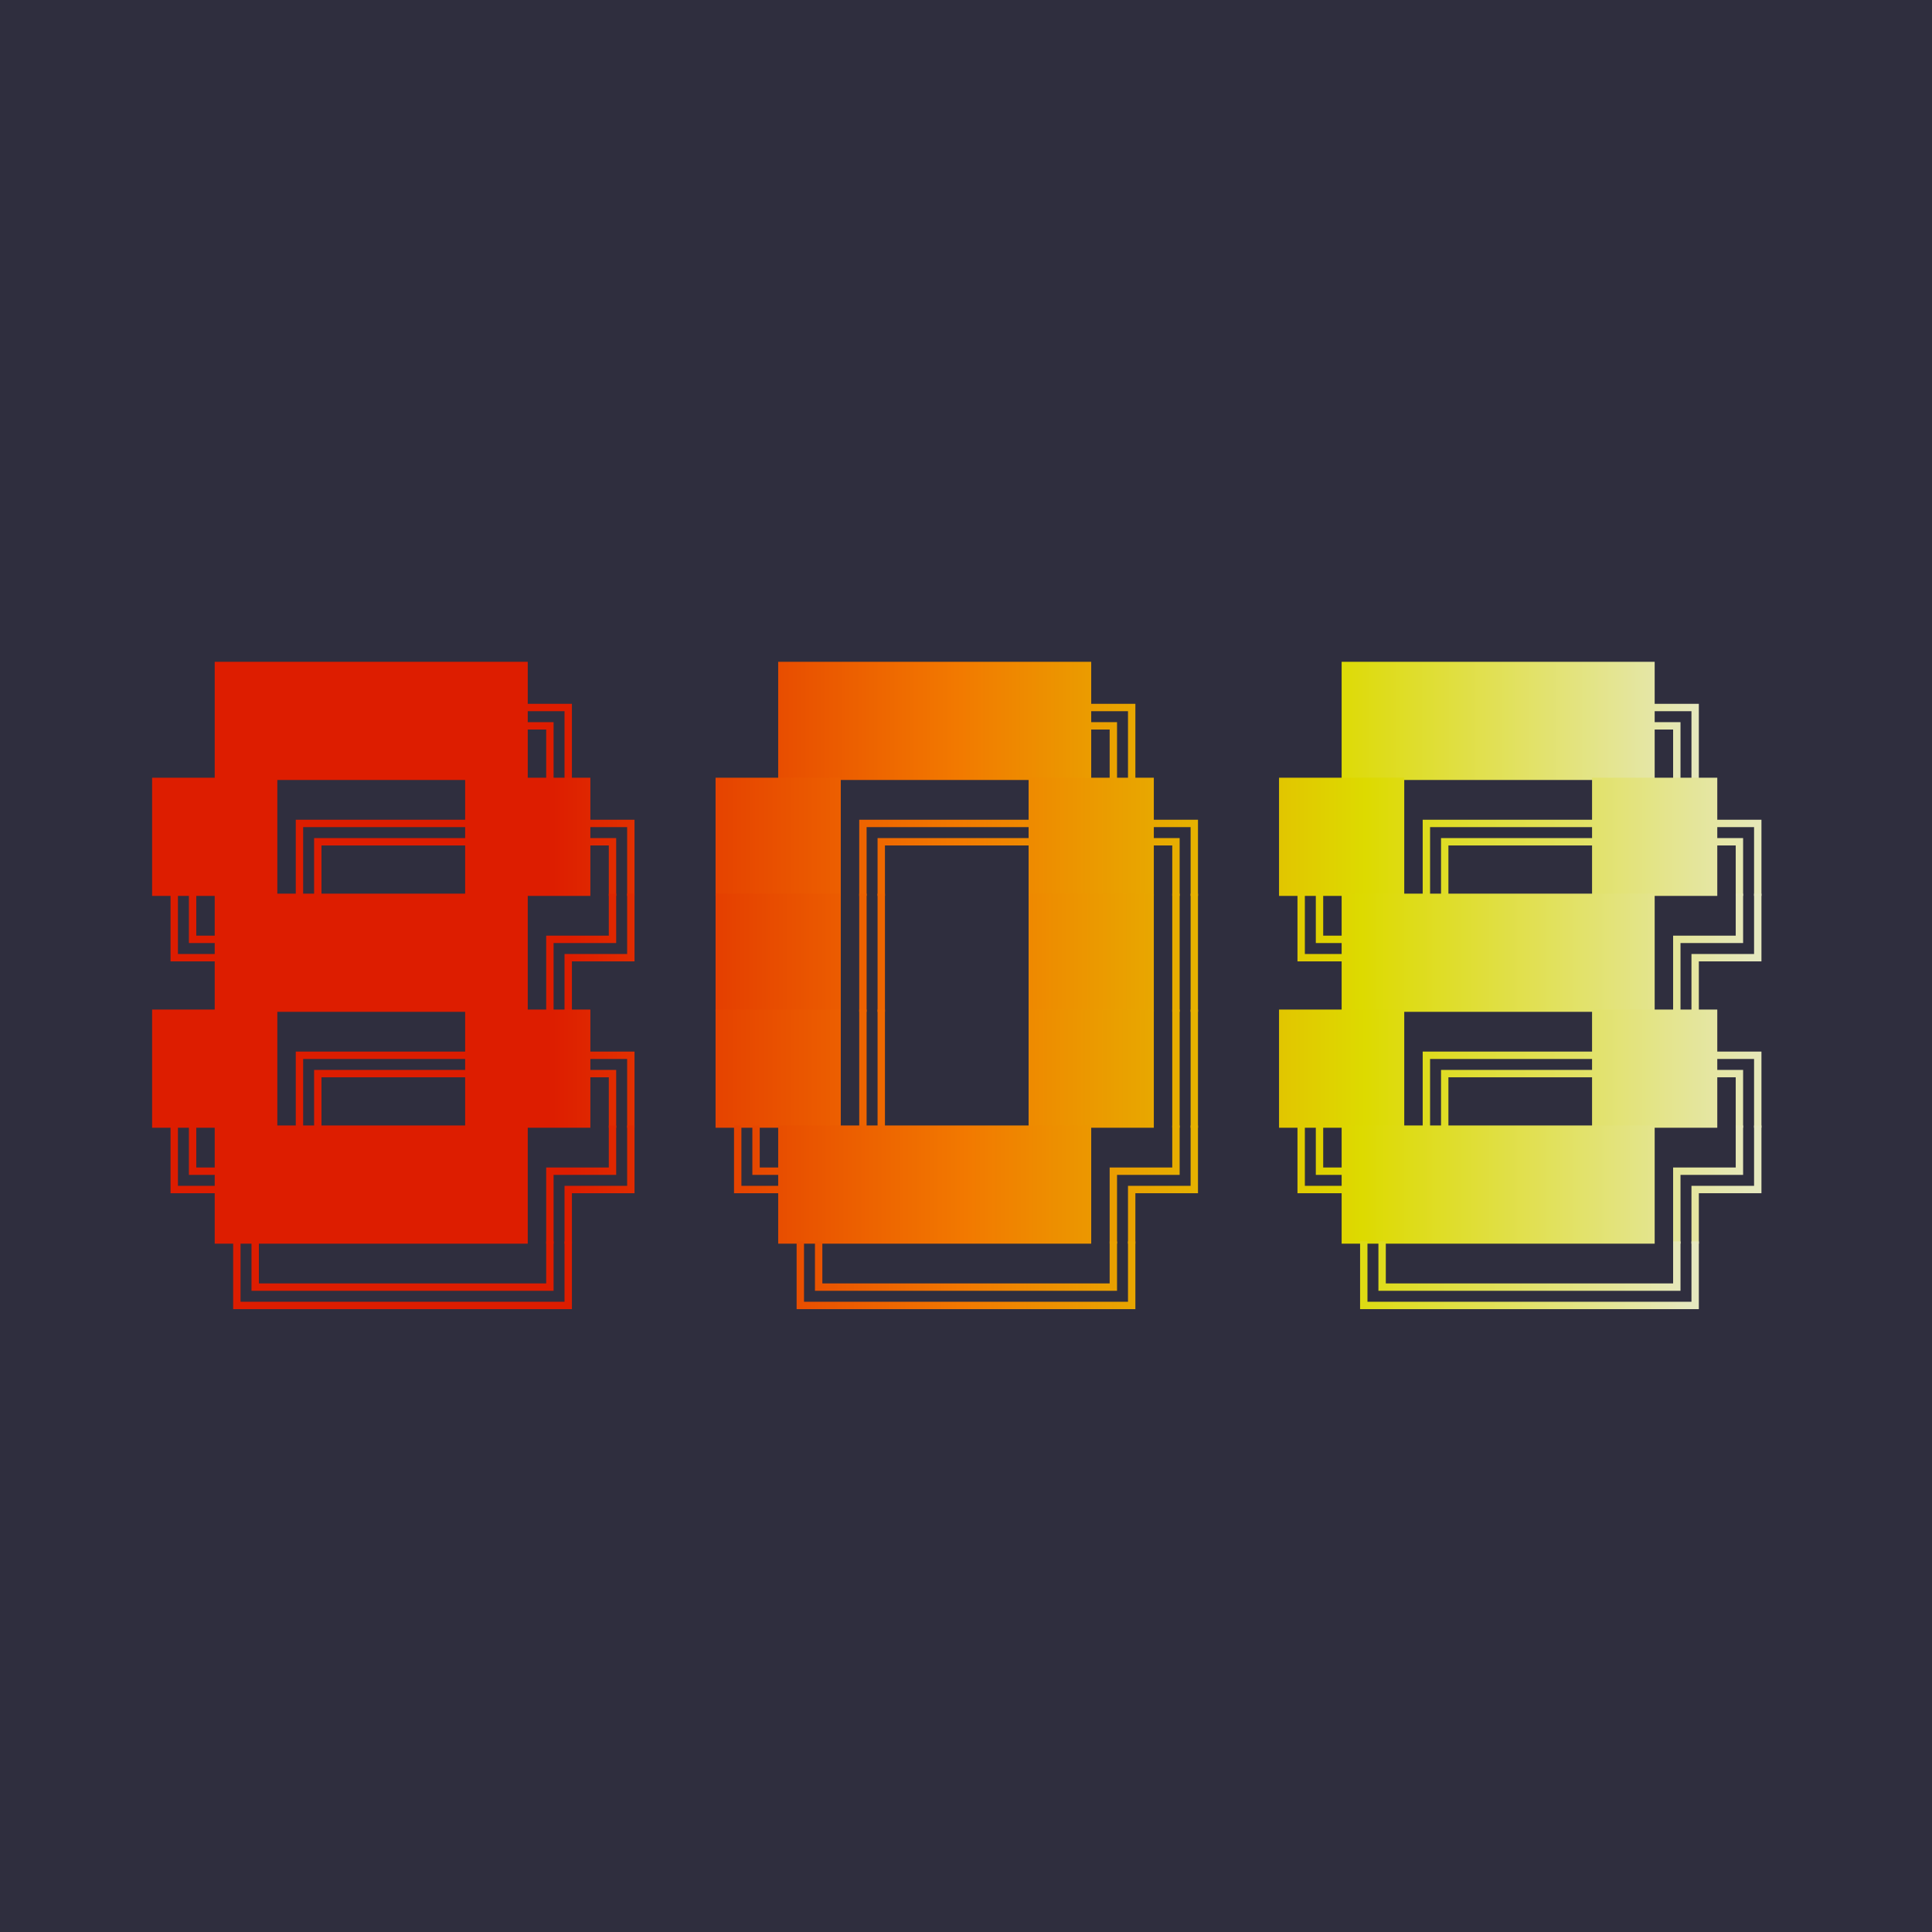
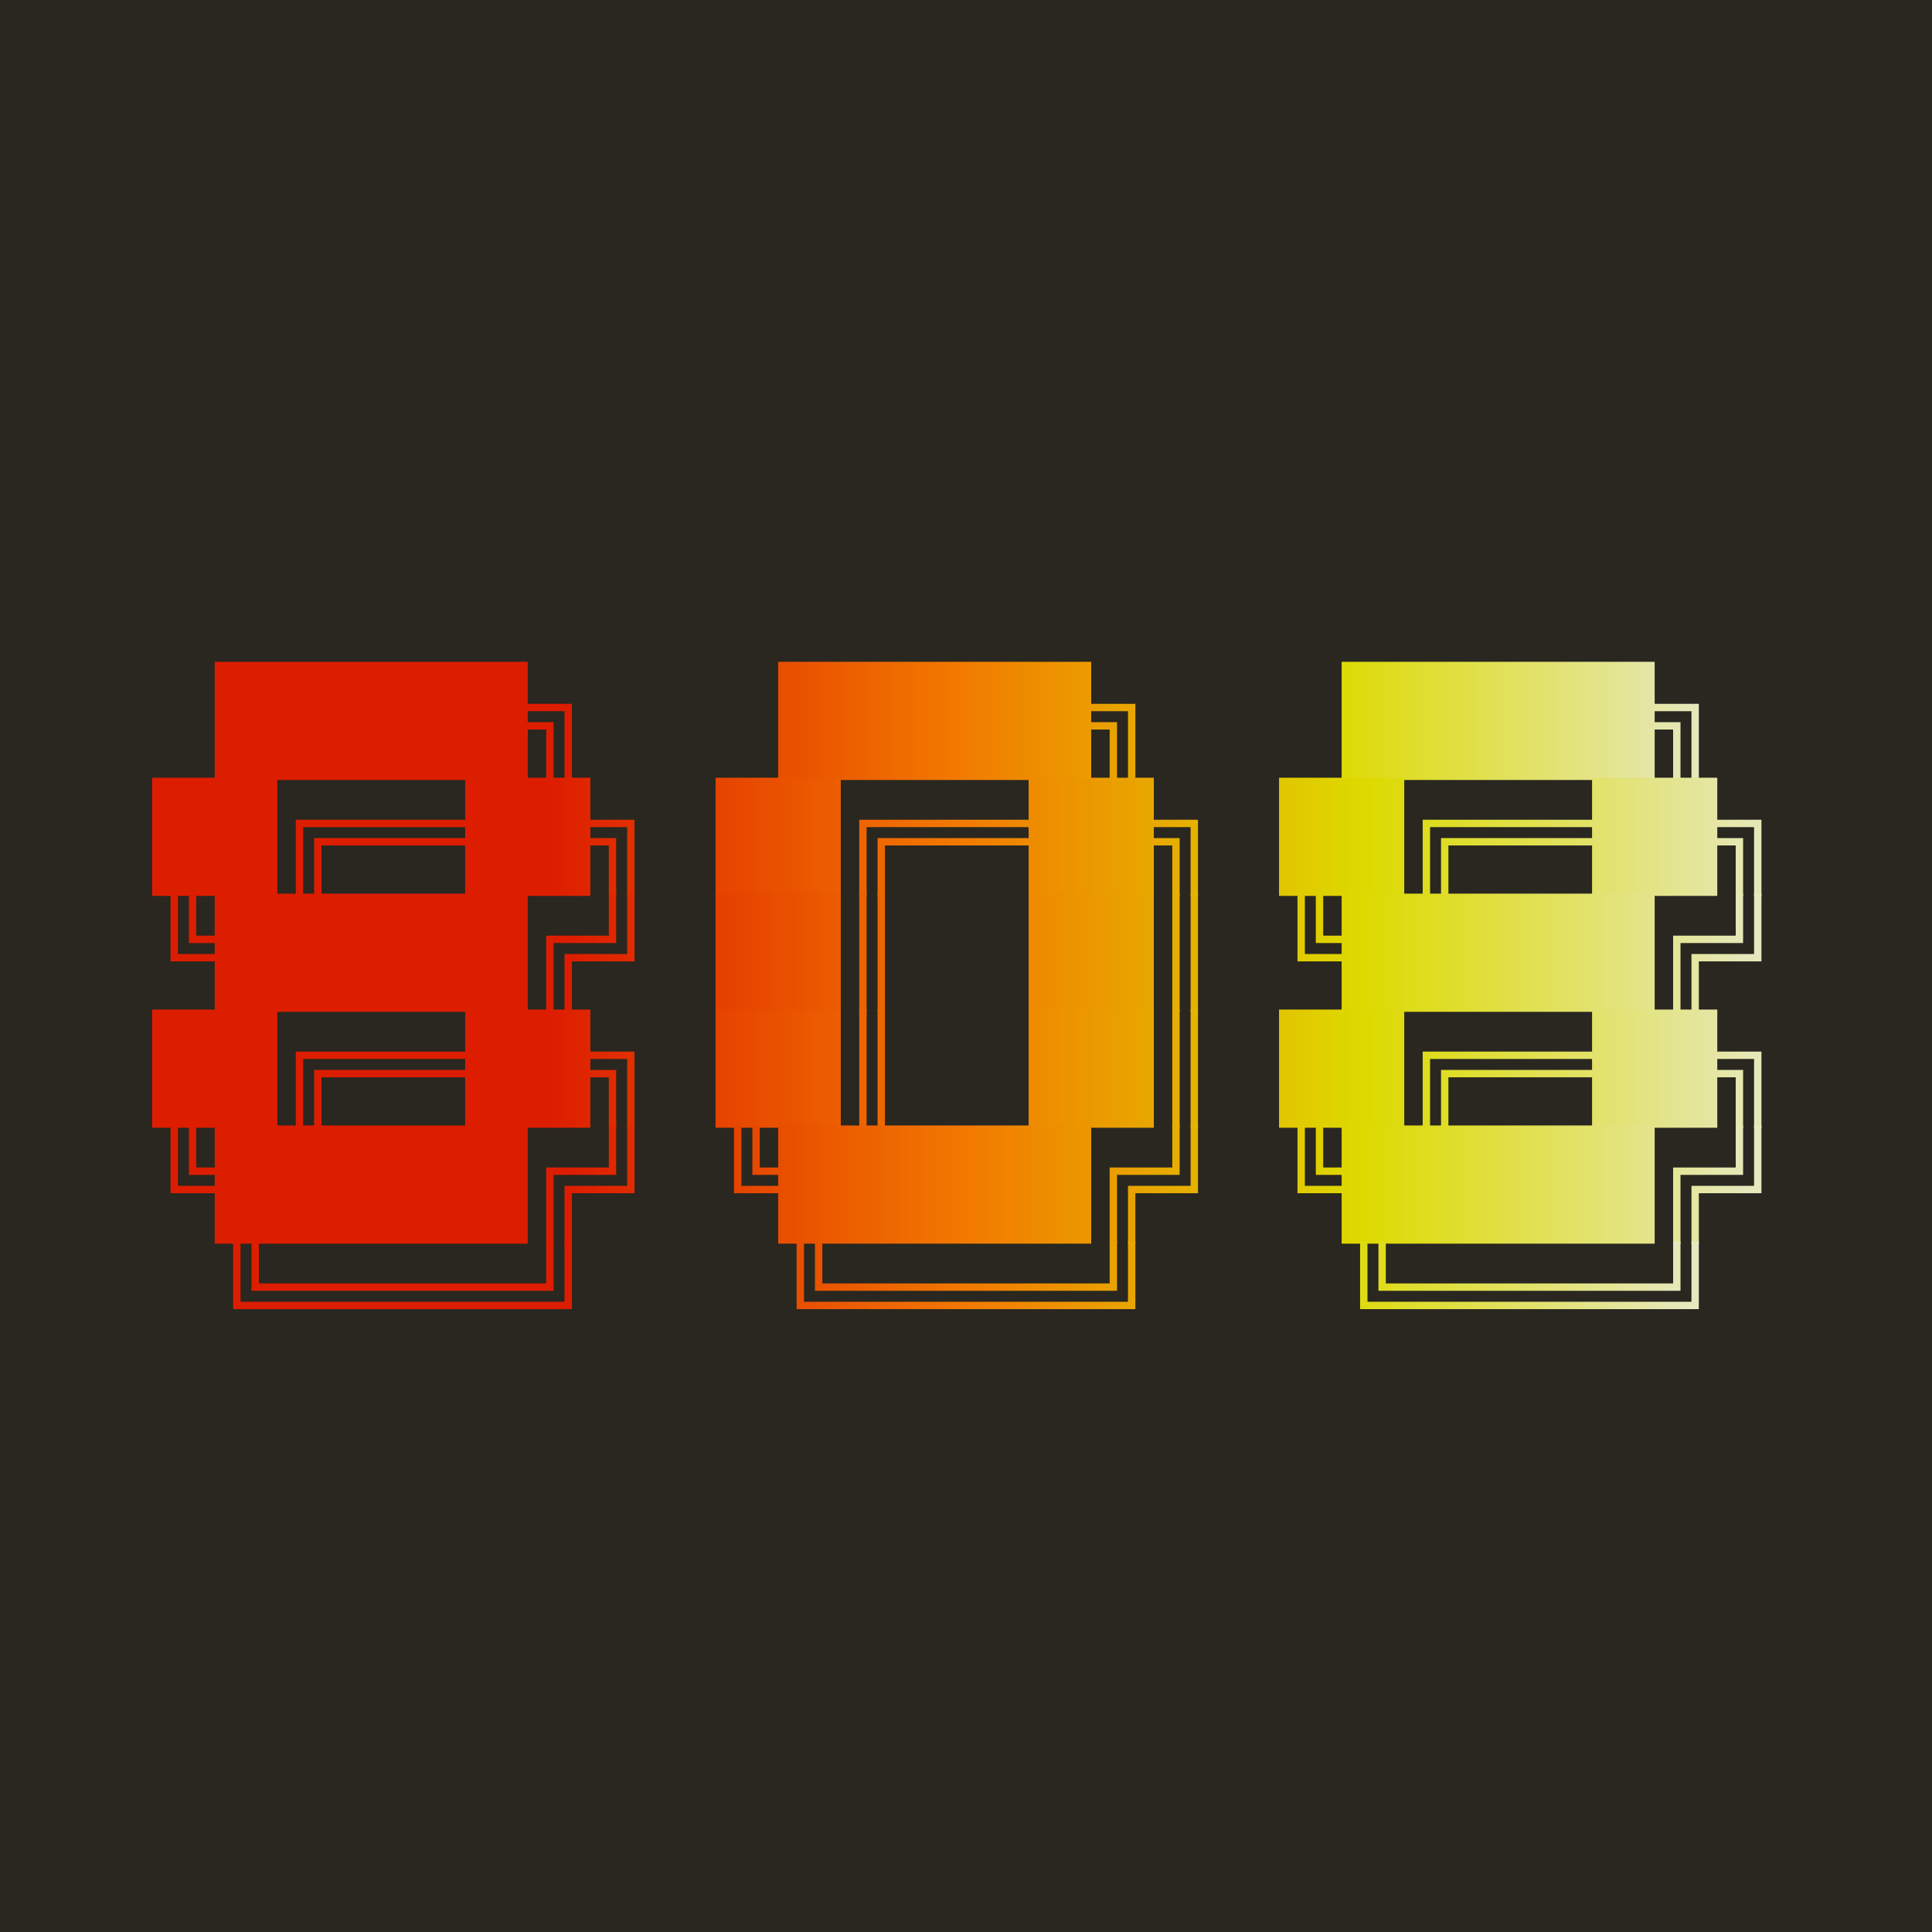
<svg xmlns="http://www.w3.org/2000/svg" viewBox="0 0 2000 2000" width="2000" height="2000">
  <defs>
    <style>
-       .bg { fill: #2F2E3E; }
+       .bg { fill: #292720; }
      .logo { font-family: 'SF Mono', 'Fira Code', 'JetBrains Mono', 'Courier New', monospace; }
    </style>
    <linearGradient id="808-gradient" x1="0%" y1="0%" x2="100%" y2="0%">
      <stop offset="25%" style="stop-color:#DD1D00" />
      <stop offset="50%" style="stop-color:#F27900" />
      <stop offset="75%" style="stop-color:#DDDA00" />
      <stop offset="100%" style="stop-color:#E6E8BF" />
    </linearGradient>
  </defs>
  <rect class="bg" width="2000" height="2000" />
  <g transform="translate(1000, 1000)">
    <text class="logo" font-size="108" text-anchor="middle" y="-225" xml:space="preserve" fill="url(#808-gradient)"> █████╗   █████╗   █████╗ </text>
    <text class="logo" font-size="108" text-anchor="middle" y="-105" xml:space="preserve" fill="url(#808-gradient)">██╔══██╗ ██╔══██╗ ██╔══██╗</text>
    <text class="logo" font-size="108" text-anchor="middle" y="15" xml:space="preserve" fill="url(#808-gradient)">╚█████╔╝ ██║  ██║ ╚█████╔╝</text>
    <text class="logo" font-size="108" text-anchor="middle" y="135" xml:space="preserve" fill="url(#808-gradient)">██╔══██╗ ██║  ██║ ██╔══██╗</text>
    <text class="logo" font-size="108" text-anchor="middle" y="255" xml:space="preserve" fill="url(#808-gradient)">╚█████╔╝ ╚█████╔╝ ╚█████╔╝</text>
    <text class="logo" font-size="108" text-anchor="middle" y="375" xml:space="preserve" fill="url(#808-gradient)"> ╚════╝   ╚════╝   ╚════╝ </text>
  </g>
</svg>
